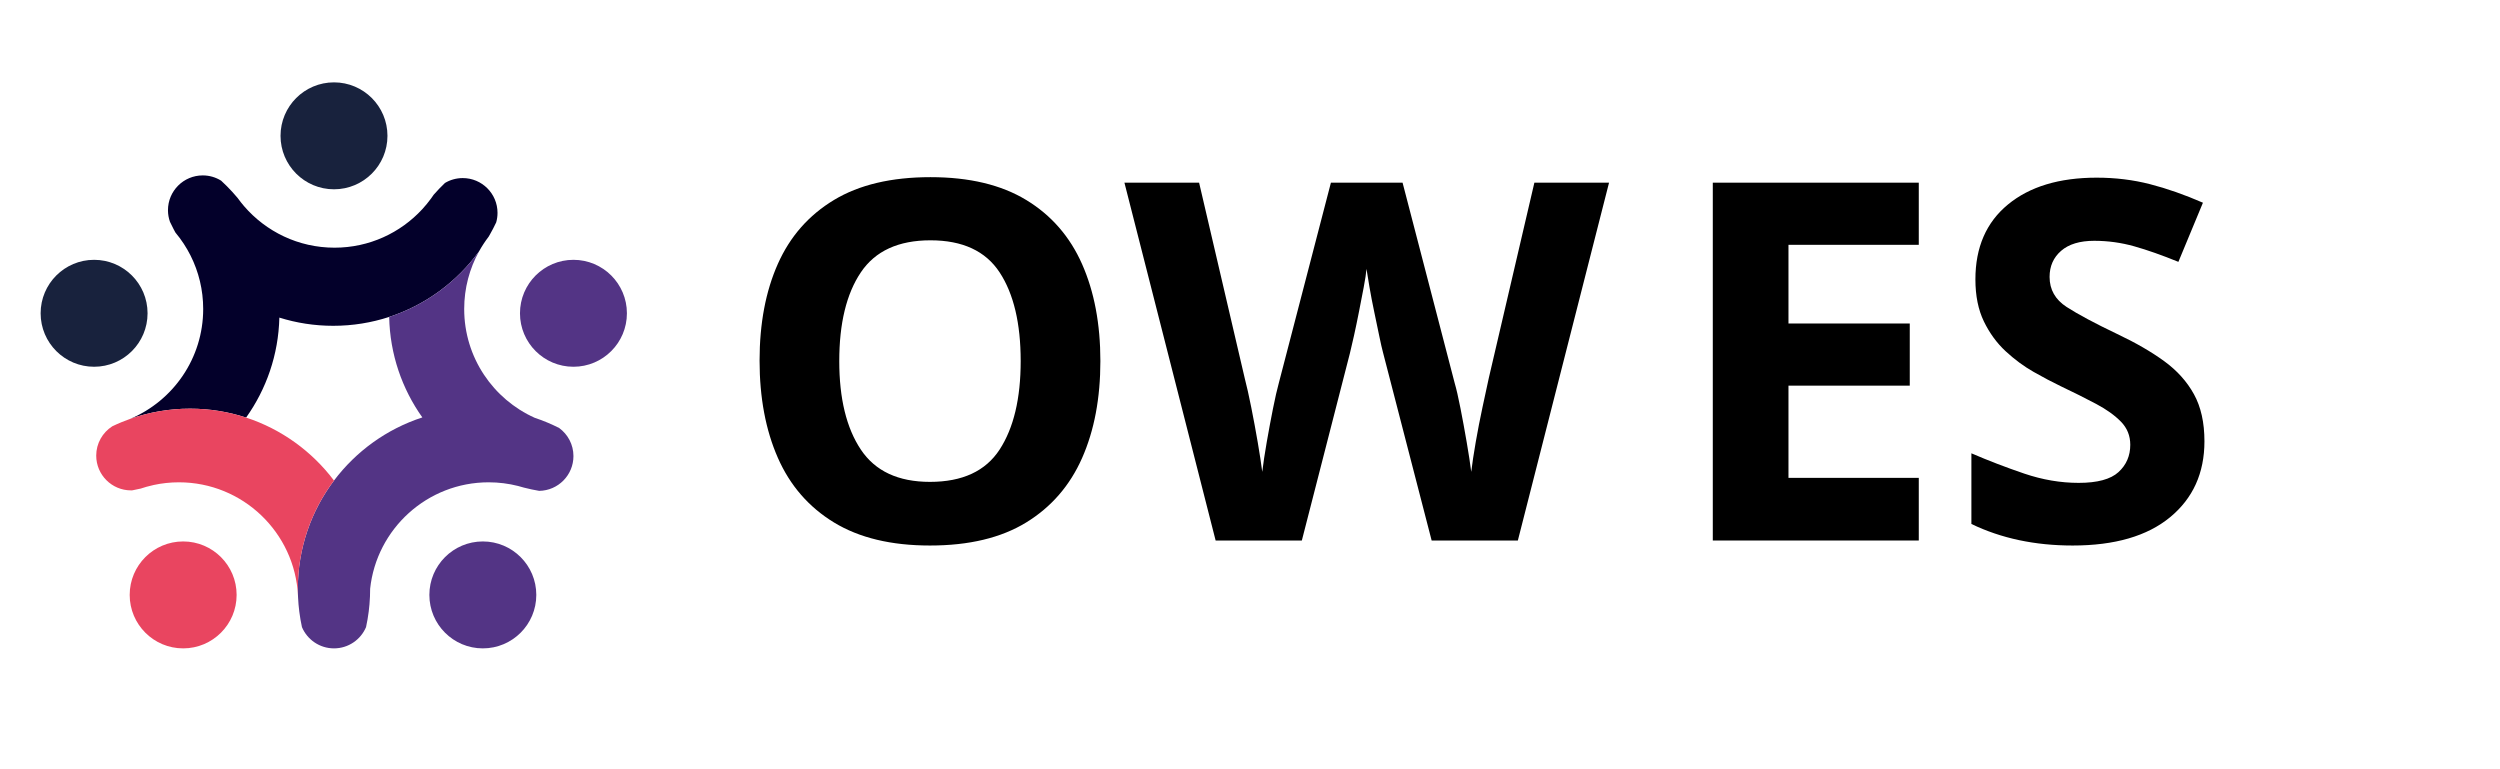
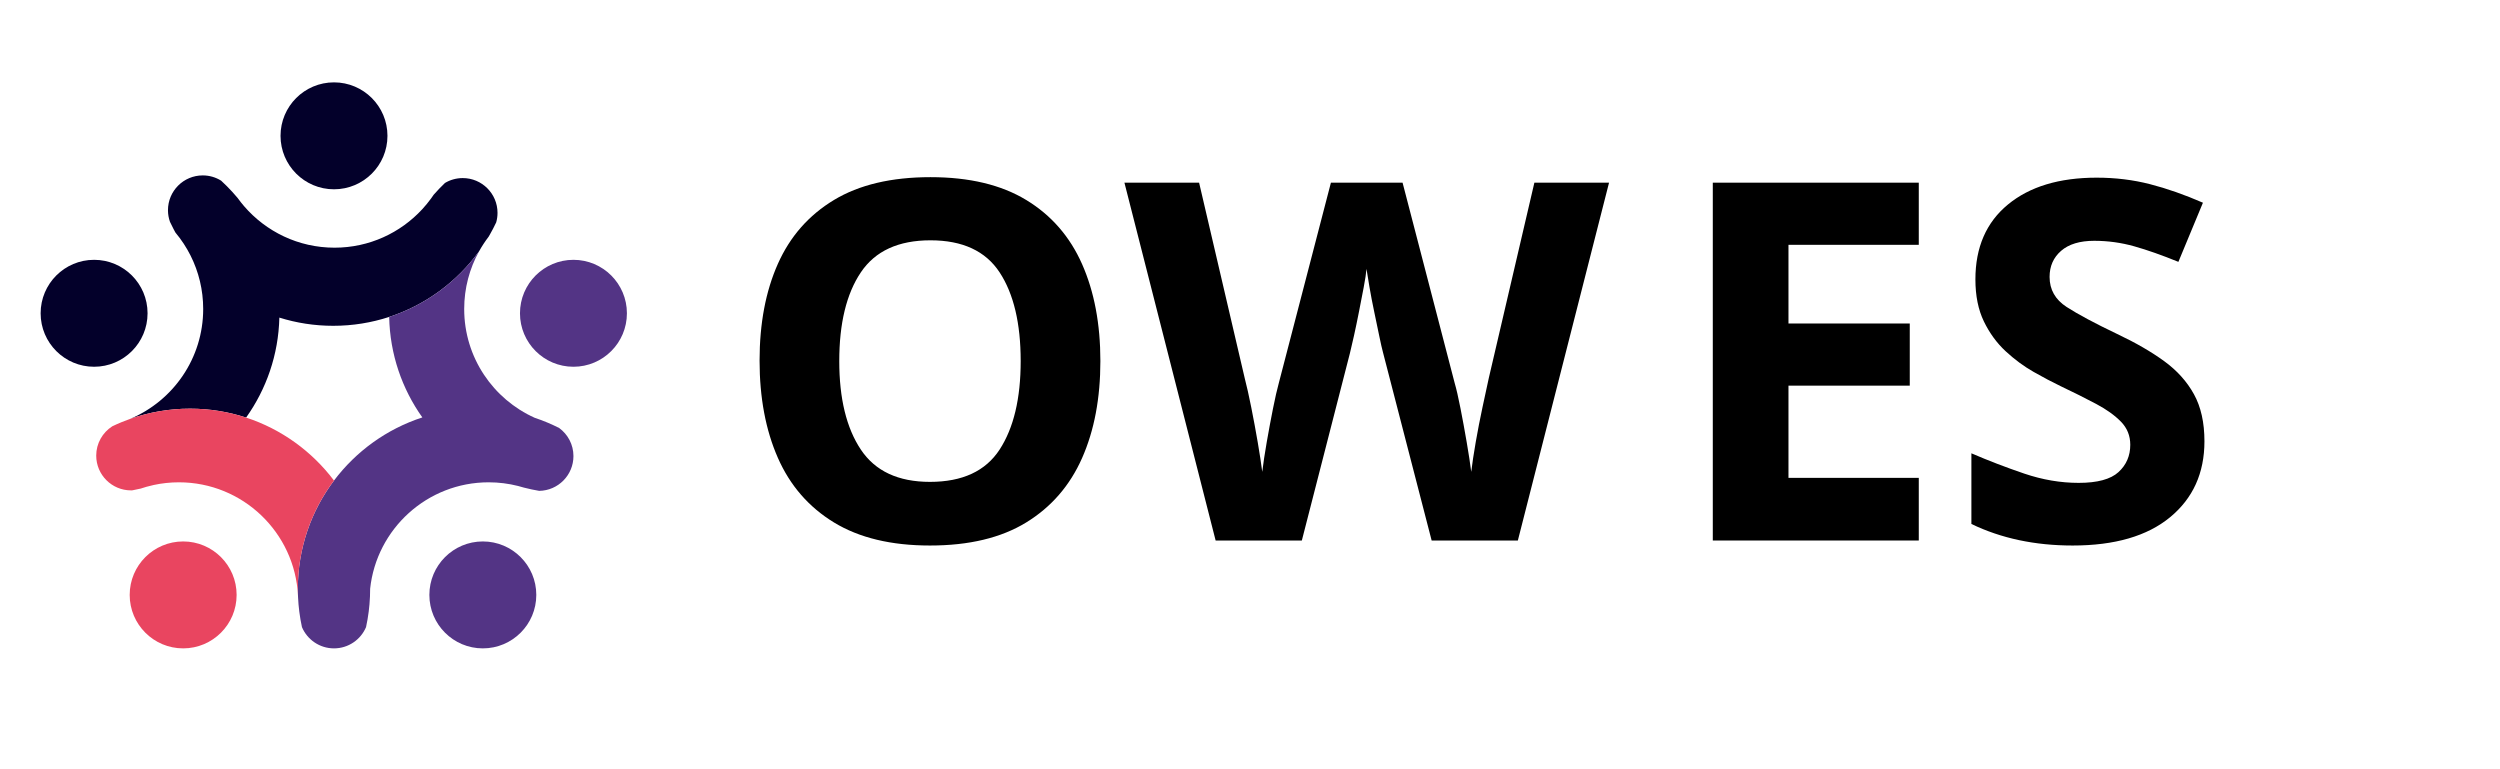
<svg xmlns="http://www.w3.org/2000/svg" width="100%" height="100%" viewBox="0 0 3020 928" version="1.1" xml:space="preserve" style="fill-rule:evenodd;clip-rule:evenodd;stroke-linejoin:round;stroke-miterlimit:2;">
  <g transform="matrix(1,0,0,1,-3089.969,0)">
    <g id="Artboard2" transform="matrix(1.217381,0,0,0.264298,-217.091,0)">
      <rect x="2716.535" y="0" width="2480.315" height="3507.874" style="fill:none;" />
-       <g transform="matrix(0.393955,0,0,1.403171,2558.616,-1506.403)">
-         <g transform="matrix(0.991774,0,0,1.282573,-253.3448,-311.1555)">
-           <path d="M1050.057,2311.355C1042.431,2313.772 1034.719,2315.995 1026.926,2318.017C1023.66,2318.865 1020.38,2319.677 1017.087,2320.453C1021.732,2318.882 1026.427,2317.42 1031.17,2316.071C1037.387,2314.303 1043.685,2312.728 1050.057,2311.355ZM1050.057,2311.355C1042.431,2313.772 1034.719,2315.995 1026.926,2318.017C1023.66,2318.865 1020.38,2319.677 1017.087,2320.453C1021.732,2318.882 1026.427,2317.42 1031.17,2316.071C1037.387,2314.303 1043.685,2312.728 1050.057,2311.355ZM1050.057,2311.355C1042.431,2313.772 1034.719,2315.995 1026.926,2318.017C1023.66,2318.865 1020.38,2319.677 1017.087,2320.453C1021.732,2318.882 1026.427,2317.42 1031.17,2316.071C1037.387,2314.303 1043.685,2312.728 1050.057,2311.355ZM1050.057,2311.355C1042.431,2313.772 1034.719,2315.995 1026.926,2318.017C1023.66,2318.865 1020.38,2319.677 1017.087,2320.453C1021.732,2318.882 1026.427,2317.42 1031.17,2316.071C1037.387,2314.303 1043.685,2312.728 1050.057,2311.355ZM1050.057,2311.355C1042.431,2313.772 1034.719,2315.995 1026.926,2318.017C1023.66,2318.865 1020.38,2319.677 1017.087,2320.453C1021.732,2318.882 1026.427,2317.42 1031.17,2316.071C1037.387,2314.303 1043.685,2312.728 1050.057,2311.355ZM1050.057,2311.355C1042.431,2313.772 1034.719,2315.995 1026.926,2318.017C1023.66,2318.865 1020.38,2319.677 1017.087,2320.453C1021.732,2318.882 1026.427,2317.42 1031.17,2316.071C1037.387,2314.303 1043.685,2312.728 1050.057,2311.355ZM1050.057,2311.355C1042.431,2313.772 1034.719,2315.995 1026.926,2318.017C1023.66,2318.865 1020.38,2319.677 1017.087,2320.453C1021.732,2318.882 1026.427,2317.42 1031.17,2316.071C1037.387,2314.303 1043.685,2312.728 1050.057,2311.355Z" style="fill:none;" />
-         </g>
-         <g transform="matrix(0.991774,0,0,1.282573,930.2794,-311.1555)">
-           <path d="M707.167,1680.789C699.654,1693.585 691.537,1705.985 682.855,1717.948C690.059,1704.947 698.194,1692.531 707.167,1680.789ZM795.747,2317.739C791.028,2316.502 786.339,2315.192 781.681,2313.809C786.415,2315.008 791.105,2316.319 795.747,2317.739ZM567.607,1574.244C565.458,1577.444 563.25,1580.601 560.984,1583.714C554.062,1593.221 546.601,1602.312 538.646,1610.939M707.167,1680.789C699.654,1693.585 691.537,1705.985 682.855,1717.948C690.059,1704.947 698.194,1692.531 707.167,1680.789ZM567.607,1574.244C565.458,1577.444 563.25,1580.601 560.984,1583.714C554.062,1593.221 546.601,1602.312 538.646,1610.939M707.167,1680.789C699.654,1693.585 691.537,1705.985 682.855,1717.948C690.059,1704.947 698.194,1692.531 707.167,1680.789ZM567.607,1574.244C565.458,1577.444 563.25,1580.601 560.984,1583.714C554.062,1593.221 546.601,1602.312 538.646,1610.939M707.167,1680.789C699.654,1693.585 691.537,1705.985 682.855,1717.948C690.059,1704.947 698.194,1692.531 707.167,1680.789ZM567.607,1574.244C565.458,1577.444 563.25,1580.601 560.984,1583.714C554.062,1593.221 546.601,1602.312 538.646,1610.939M707.167,1680.789C699.654,1693.585 691.537,1705.985 682.855,1717.948C690.059,1704.947 698.194,1692.531 707.167,1680.789ZM567.607,1574.244C565.458,1577.444 563.25,1580.601 560.984,1583.714C554.062,1593.221 546.601,1602.312 538.646,1610.939M707.167,1680.789C699.654,1693.585 691.537,1705.985 682.855,1717.948C690.059,1704.947 698.194,1692.531 707.167,1680.789ZM567.607,1574.244C565.458,1577.444 563.25,1580.601 560.984,1583.714C554.062,1593.221 546.601,1602.312 538.646,1610.939M707.167,1680.789C699.654,1693.585 691.537,1705.985 682.855,1717.948C690.059,1704.947 698.194,1692.531 707.167,1680.789ZM795.747,2317.739C791.028,2316.502 786.339,2315.192 781.681,2313.809C786.415,2315.008 791.105,2316.319 795.747,2317.739ZM567.607,1574.244C565.458,1577.444 563.25,1580.601 560.984,1583.714C554.062,1593.221 546.601,1602.312 538.646,1610.939M567.607,1574.244C565.458,1577.444 563.25,1580.601 560.984,1583.714C554.062,1593.221 546.601,1602.312 538.646,1610.939M707.167,1680.789C699.654,1693.585 691.537,1705.985 682.855,1717.948C690.059,1704.947 698.194,1692.531 707.167,1680.789ZM795.747,2317.739C791.028,2316.502 786.339,2315.192 781.681,2313.809C786.415,2315.008 791.105,2316.319 795.747,2317.739ZM795.747,2317.739C791.028,2316.502 786.339,2315.192 781.681,2313.809C786.415,2315.008 791.105,2316.319 795.747,2317.739Z" style="fill:none;" />
-         </g>
-         <g transform="matrix(0.656407,0,0,0.848872,1271.748,488.1734)">
-           <path d="M548.258,1597.891C536.907,1617.225 524.643,1635.959 511.525,1654.034C522.411,1634.391 534.7,1615.631 548.258,1597.891ZM548.258,1597.891C536.907,1617.225 524.643,1635.959 511.525,1654.034C522.411,1634.391 534.7,1615.631 548.258,1597.891Z" style="fill:none;" />
-         </g>
-         <g transform="matrix(0.656407,0,0,0.848872,1033.121,1441.026)">
-           <path d="M1045.632,1437.774C1038.502,1435.905 1031.417,1433.925 1024.378,1431.836C1031.531,1433.648 1038.617,1435.629 1045.632,1437.774ZM1045.632,1437.774C1038.502,1435.905 1031.417,1433.925 1024.378,1431.836C1031.531,1433.648 1038.617,1435.629 1045.632,1437.774Z" style="fill:none;" />
-         </g>
-         <g transform="matrix(0.656407,0,0,0.848872,252.9806,1441.026)">
-           <path d="M1368.962,1858.852C1368.867,1856.797 1368.781,1854.74 1368.703,1852.681C1368.803,1854.734 1368.89,1856.791 1368.962,1858.852ZM815.186,1428.128C803.664,1431.78 792.011,1435.139 780.237,1438.194C775.303,1439.475 770.347,1440.702 765.371,1441.875C772.389,1439.501 779.483,1437.292 786.649,1435.254C796.042,1432.582 805.558,1430.203 815.186,1428.128ZM1368.962,1858.852C1368.867,1856.797 1368.781,1854.74 1368.703,1852.681C1368.803,1854.734 1368.89,1856.791 1368.962,1858.852Z" style="fill:none;" />
-         </g>
-         <g transform="matrix(0.657239,0,0,0.849949,644.1541,-102.2642)">
-           <path d="M1291.863,2129.763C1288.62,2134.593 1285.288,2139.357 1281.869,2144.054C1271.423,2158.4 1260.164,2172.118 1248.16,2185.137" style="fill:none;" />
-         </g>
-         <g transform="matrix(0.991774,0,0,1.282573,700.3332,586.1922)">
-           <path d="M1027.601,1618.092C1022.882,1616.855 1018.193,1615.545 1013.534,1614.162C1018.268,1615.362 1022.958,1616.673 1027.601,1618.092ZM454.986,1896.783C454.923,1895.423 454.866,1894.062 454.815,1892.699C454.881,1894.058 454.938,1895.419 454.986,1896.783Z" style="fill:none;" />
-         </g>
-         <g transform="matrix(0.991774,0,0,1.282573,-24.80806,586.1922)">
-           <path d="M1186.142,1896.783C1186.079,1895.423 1186.022,1894.062 1185.971,1892.699C1186.037,1894.058 1186.094,1895.419 1186.142,1896.783ZM819.625,1611.708C811.999,1614.125 804.286,1616.348 796.494,1618.37C793.228,1619.218 789.948,1620.03 786.655,1620.807C791.3,1619.235 795.995,1617.773 800.738,1616.424C806.954,1614.656 813.253,1613.081 819.625,1611.708Z" style="fill:none;" />
-         </g>
-         <g transform="matrix(1,0,0,1.293211,0,0)">
-           <path d="M1650.686,1390.264C1647.415,1401.768 1641.85,1412.31 1634.517,1421.363C1640.292,1411.234 1645.688,1400.861 1650.686,1390.264ZM1650.686,1390.264C1647.415,1401.768 1641.85,1412.31 1634.517,1421.363C1640.292,1411.234 1645.688,1400.861 1650.686,1390.264ZM1650.686,1390.264C1647.415,1401.768 1641.85,1412.31 1634.517,1421.363C1640.292,1411.234 1645.688,1400.861 1650.686,1390.264ZM1650.686,1390.264C1647.415,1401.768 1641.85,1412.31 1634.517,1421.363C1640.292,1411.234 1645.688,1400.861 1650.686,1390.264ZM1650.686,1390.264C1647.415,1401.768 1641.85,1412.31 1634.517,1421.363C1640.292,1411.234 1645.688,1400.861 1650.686,1390.264ZM1650.686,1390.264C1647.415,1401.768 1641.85,1412.31 1634.517,1421.363C1640.292,1411.234 1645.688,1400.861 1650.686,1390.264ZM1650.686,1390.264C1647.415,1401.768 1641.85,1412.31 1634.517,1421.363C1640.292,1411.234 1645.688,1400.861 1650.686,1390.264ZM1650.686,1390.264C1647.415,1401.768 1641.85,1412.31 1634.517,1421.363C1640.292,1411.234 1645.688,1400.861 1650.686,1390.264Z" style="fill:none;" />
-         </g>
-         <g transform="matrix(1,0,0,1.293211,0,0)">
-           <path d="M1720.745,2058.395C1733.269,2061.638 1746.002,2064.36 1758.92,2066.534M1720.745,2058.395C1733.269,2061.638 1746.002,2064.36 1758.92,2066.534M1720.745,2058.395C1733.269,2061.638 1746.002,2064.36 1758.92,2066.534M1720.745,2058.395C1733.269,2061.638 1746.002,2064.36 1758.92,2066.534M1720.745,2058.395C1733.269,2061.638 1746.002,2064.36 1758.92,2066.534M1720.745,2058.395C1733.269,2061.638 1746.002,2064.36 1758.92,2066.534" style="fill:none;" />
-         </g>
-         <g transform="matrix(1,0,0,1.293211,0,0)">
-           <path d="M765.133,2058.341C755.475,2062.463 744.928,2064.899 733.863,2065.279C741.095,2063.942 748.267,2062.433 755.375,2060.757C758.642,2059.987 761.894,2059.181 765.133,2058.341ZM765.133,2058.341C755.475,2062.463 744.928,2064.899 733.863,2065.279C741.095,2063.942 748.267,2062.433 755.375,2060.757C758.642,2059.987 761.894,2059.181 765.133,2058.341ZM765.133,2058.341C755.475,2062.463 744.928,2064.899 733.863,2065.279C741.095,2063.942 748.267,2062.433 755.375,2060.757C758.642,2059.987 761.894,2059.181 765.133,2058.341ZM765.133,2058.341C755.475,2062.463 744.928,2064.899 733.863,2065.279C741.095,2063.942 748.267,2062.433 755.375,2060.757C758.642,2059.987 761.894,2059.181 765.133,2058.341ZM765.133,2058.341C755.475,2062.463 744.928,2064.899 733.863,2065.279C741.095,2063.942 748.267,2062.433 755.375,2060.757C758.642,2059.987 761.894,2059.181 765.133,2058.341ZM765.133,2058.341C755.475,2062.463 744.928,2064.899 733.863,2065.279C741.095,2063.942 748.267,2062.433 755.375,2060.757C758.642,2059.987 761.894,2059.181 765.133,2058.341ZM765.133,2058.341C755.475,2062.463 744.928,2064.899 733.863,2065.279C741.095,2063.942 748.267,2062.433 755.375,2060.757C758.642,2059.987 761.894,2059.181 765.133,2058.341ZM765.133,2058.341C755.475,2062.463 744.928,2064.899 733.863,2065.279C741.095,2063.942 748.267,2062.433 755.375,2060.757C758.642,2059.987 761.894,2059.181 765.133,2058.341ZM765.133,2058.341C755.475,2062.463 744.928,2064.899 733.863,2065.279C741.095,2063.942 748.267,2062.433 755.375,2060.757C758.642,2059.987 761.894,2059.181 765.133,2058.341Z" style="fill:none;" />
-         </g>
-         <g transform="matrix(1,0,0,1.293211,0,0)">
-           <path d="M838.167,1407.416C834.394,1401.646 831.283,1395.405 828.942,1388.8C831.879,1395.085 834.955,1401.292 838.167,1407.416ZM838.167,1407.416C834.394,1401.646 831.283,1395.405 828.942,1388.8C831.879,1395.085 834.955,1401.292 838.167,1407.416ZM838.167,1407.416C834.394,1401.646 831.283,1395.405 828.942,1388.8C831.879,1395.085 834.955,1401.292 838.167,1407.416ZM838.167,1407.416C834.394,1401.646 831.283,1395.405 828.942,1388.8C831.879,1395.085 834.955,1401.292 838.167,1407.416ZM838.167,1407.416C834.394,1401.646 831.283,1395.405 828.942,1388.8C831.879,1395.085 834.955,1401.292 838.167,1407.416Z" style="fill:none;" />
-         </g>
-         <g transform="matrix(1.234966,0,0,1.597072,219.0391,745.0189)">
-           <path d="M501.332,673.149C498.277,668.477 495.757,663.423 493.862,658.075C496.24,663.164 498.731,668.19 501.332,673.149Z" style="fill:none;" />
-         </g>
-         <g transform="matrix(1.234966,0,0,1.597072,38.32046,1544.446)">
-           <path d="M588.528,699.67C580.708,703.008 572.168,704.981 563.208,705.288C569.064,704.205 574.871,702.984 580.627,701.627C584.357,700.365 588.128,699.191 591.937,698.107C590.817,698.657 589.68,699.179 588.528,699.67Z" style="fill:none;" />
-         </g>
-         <g transform="matrix(1.234966,0,0,1.597072,873.927,753.7173)">
-           <path d="M524.498,573.431C516.465,581.094 508.778,589.117 501.463,597.474C499.738,600.044 497.964,602.579 496.144,605.079M628.972,653.813C626.323,663.128 621.817,671.665 615.879,678.996C620.556,670.794 624.925,662.394 628.972,653.813Z" style="fill:none;" />
-         </g>
-         <g transform="matrix(1,0,0,1.293211,0,0)">
-           <path d="M729.344,1884.995C837.032,1839.368 912.657,1732.655 912.657,1608.418C912.657,1560.163 901.248,1514.552 880.983,1474.137C870.485,1453.202 857.612,1433.662 842.717,1415.871C841.172,1413.071 839.655,1410.252 838.167,1407.416C834.955,1401.292 831.879,1395.085 828.942,1388.8C825.701,1379.656 823.937,1369.815 823.937,1359.565C823.937,1311.221 863.186,1271.971 911.531,1271.971C928.524,1271.971 944.395,1276.821 957.831,1285.211C967.64,1294.227 977.052,1303.669 986.036,1313.508C990.542,1318.443 994.942,1323.478 999.229,1328.609C1004.388,1335.784 1009.854,1342.723 1015.609,1349.406C1070.755,1413.447 1152.412,1454.022 1243.471,1454.022C1330.837,1454.022 1409.548,1416.671 1464.494,1357.08C1472.384,1348.523 1479.783,1339.508 1486.649,1330.078C1488.896,1326.992 1491.086,1323.86 1493.217,1320.686C1502.25,1310.366 1511.743,1300.457 1521.664,1290.994C1534.765,1283.185 1550.072,1278.698 1566.418,1278.698C1614.763,1278.698 1654.012,1317.947 1654.012,1366.291C1654.012,1374.602 1652.852,1382.644 1650.686,1390.264C1645.688,1400.861 1640.292,1411.234 1634.517,1421.363C1633.565,1423.034 1632.602,1424.698 1631.629,1426.355C1622.729,1438 1614.662,1450.314 1607.517,1463.208C1551.916,1539.819 1472.95,1598.393 1381.12,1628.429C1336.742,1642.944 1289.359,1650.794 1240.157,1650.794C1192.916,1650.794 1147.352,1643.557 1104.514,1630.132C1102.297,1723.838 1071.605,1810.549 1020.767,1881.937C976.318,1867.37 928.852,1859.491 879.56,1859.491C826.922,1859.491 776.367,1868.476 729.344,1884.995Z" style="fill:rgb(3,0,42);" />
-         </g>
-         <g transform="matrix(1,0,0,1.293211,17.16217,570.561)">
-           <circle cx="620.708" cy="1178.073" r="134.667" style="fill:rgb(24,34,61);" />
-         </g>
-         <g transform="matrix(1,0,0,1.293211,1224.549,570.561)">
-           <circle cx="620.708" cy="1178.073" r="134.667" style="fill:rgb(83,52,133);" />
-         </g>
-         <g transform="matrix(1,0,0,1.293211,996.3146,1487.897)">
-           <circle cx="620.708" cy="1178.073" r="134.667" style="fill:rgb(83,52,133);" />
-         </g>
-         <g transform="matrix(1,0,0,1.293211,621.4227,-7.483741)">
-           <circle cx="620.708" cy="1178.073" r="134.667" style="fill:rgb(24,34,61);" />
-         </g>
-         <g transform="matrix(1,0,0,1.293211,241.4798,1487.897)">
-           <circle cx="620.708" cy="1178.073" r="134.667" style="fill:rgb(233,69,96);" />
-         </g>
-         <g transform="matrix(1,0,0,1.293211,0,0)">
-           <path d="M1607.517,1463.208C1583.662,1506.252 1570.077,1555.761 1570.077,1608.418C1570.077,1730.502 1643.104,1835.665 1747.821,1882.568C1757.873,1885.913 1767.769,1889.599 1777.496,1893.614C1778.786,1894.147 1780.072,1894.685 1781.356,1895.229C1790.848,1899.251 1800.175,1903.586 1809.323,1908.223C1831.102,1924.165 1845.257,1949.917 1845.257,1978.949C1845.257,2026.874 1806.686,2065.861 1758.92,2066.534C1746.002,2064.36 1733.269,2061.638 1720.745,2058.395L1719.48,2058.065C1714.876,2056.657 1710.225,2055.357 1705.53,2054.168C1681.9,2048.182 1657.158,2045.001 1631.678,2045.001C1476.919,2045.001 1349.351,2162.35 1333.179,2312.843L1333.18,2313.111C1333.18,2326.235 1332.621,2339.231 1331.526,2352.074C1330.999,2358.259 1330.348,2364.409 1329.574,2370.521C1327.896,2383.785 1325.644,2396.872 1322.844,2409.755C1309.543,2441.199 1278.396,2463.285 1242.131,2463.285C1205.866,2463.285 1174.719,2441.199 1161.418,2409.755C1158.618,2396.872 1156.365,2383.785 1154.687,2370.521C1153.184,2358.638 1152.141,2346.613 1151.577,2334.463C1151.529,2333.111 1151.472,2331.761 1151.406,2330.413C1151.191,2324.672 1151.082,2318.904 1151.082,2313.111C1151.082,2210.876 1184.976,2116.494 1242.131,2040.601C1297.619,1966.919 1375.032,1910.663 1464.639,1881.564C1413.651,1809.814 1383,1722.624 1381.12,1628.429C1472.95,1598.393 1551.916,1539.819 1607.517,1463.208Z" style="fill:rgb(83,52,133);" />
-         </g>
-         <g transform="matrix(1,0,0,1.293211,0,0)">
-           <path d="M733.863,2065.279C732.85,2065.313 731.833,2065.331 730.812,2065.331C682.468,2065.331 643.218,2026.081 643.218,1977.737C643.218,1946.743 659.35,1919.488 683.668,1903.916C691.556,1900.13 699.569,1896.565 707.701,1893.229L708.239,1893.009C715.19,1890.169 722.227,1887.495 729.344,1884.995C776.367,1868.476 826.922,1859.491 879.56,1859.491C928.852,1859.491 976.318,1867.37 1020.767,1881.937C1109.888,1911.143 1186.878,1967.233 1242.131,2040.601C1184.976,2116.494 1151.082,2210.876 1151.082,2313.111C1151.082,2318.904 1151.191,2324.672 1151.406,2330.413C1143.672,2171.583 1012.271,2045.001 851.538,2045.001C829.767,2045.001 808.534,2047.323 788.074,2051.733C781.754,2053.096 775.508,2054.657 769.342,2056.411C764.639,2057.749 759.982,2059.199 755.375,2060.757C748.267,2062.433 741.095,2063.942 733.863,2065.279Z" style="fill:rgb(233,69,96);" />
-         </g>
+       <g transform="matrix(0.390714,0,0,1.799668,2458.81,-1943.007)">
+         <path d="M1050.057,2311.355C1042.431,2313.772 1034.719,2315.995 1026.926,2318.017C1023.66,2318.865 1020.38,2319.677 1017.087,2320.453C1021.732,2318.882 1026.427,2317.42 1031.17,2316.071C1037.387,2314.303 1043.685,2312.728 1050.057,2311.355ZM1050.057,2311.355C1042.431,2313.772 1034.719,2315.995 1026.926,2318.017C1023.66,2318.865 1020.38,2319.677 1017.087,2320.453C1021.732,2318.882 1026.427,2317.42 1031.17,2316.071C1037.387,2314.303 1043.685,2312.728 1050.057,2311.355ZM1050.057,2311.355C1042.431,2313.772 1034.719,2315.995 1026.926,2318.017C1023.66,2318.865 1020.38,2319.677 1017.087,2320.453C1021.732,2318.882 1026.427,2317.42 1031.17,2316.071C1037.387,2314.303 1043.685,2312.728 1050.057,2311.355ZM1050.057,2311.355C1042.431,2313.772 1034.719,2315.995 1026.926,2318.017C1023.66,2318.865 1020.38,2319.677 1017.087,2320.453C1021.732,2318.882 1026.427,2317.42 1031.17,2316.071C1037.387,2314.303 1043.685,2312.728 1050.057,2311.355ZM1050.057,2311.355C1042.431,2313.772 1034.719,2315.995 1026.926,2318.017C1023.66,2318.865 1020.38,2319.677 1017.087,2320.453C1021.732,2318.882 1026.427,2317.42 1031.17,2316.071C1037.387,2314.303 1043.685,2312.728 1050.057,2311.355ZM1050.057,2311.355C1042.431,2313.772 1034.719,2315.995 1026.926,2318.017C1023.66,2318.865 1020.38,2319.677 1017.087,2320.453C1021.732,2318.882 1026.427,2317.42 1031.17,2316.071C1037.387,2314.303 1043.685,2312.728 1050.057,2311.355ZM1050.057,2311.355C1042.431,2313.772 1034.719,2315.995 1026.926,2318.017C1023.66,2318.865 1020.38,2319.677 1017.087,2320.453C1021.732,2318.882 1026.427,2317.42 1031.17,2316.071C1037.387,2314.303 1043.685,2312.728 1050.057,2311.355Z" style="fill:none;" />
+       </g>
+       <g transform="matrix(0.390714,0,0,1.799668,2925.104,-1943.007)">
+         <path d="M707.167,1680.789C699.654,1693.585 691.537,1705.985 682.855,1717.948C690.059,1704.947 698.194,1692.531 707.167,1680.789ZM795.747,2317.739C791.028,2316.502 786.339,2315.192 781.681,2313.809C786.415,2315.008 791.105,2316.319 795.747,2317.739ZM567.607,1574.244C565.458,1577.444 563.25,1580.601 560.984,1583.714C554.062,1593.221 546.601,1602.312 538.646,1610.939M707.167,1680.789C699.654,1693.585 691.537,1705.985 682.855,1717.948C690.059,1704.947 698.194,1692.531 707.167,1680.789ZM567.607,1574.244C565.458,1577.444 563.25,1580.601 560.984,1583.714C554.062,1593.221 546.601,1602.312 538.646,1610.939M707.167,1680.789C699.654,1693.585 691.537,1705.985 682.855,1717.948C690.059,1704.947 698.194,1692.531 707.167,1680.789ZM567.607,1574.244C565.458,1577.444 563.25,1580.601 560.984,1583.714C554.062,1593.221 546.601,1602.312 538.646,1610.939M707.167,1680.789C699.654,1693.585 691.537,1705.985 682.855,1717.948C690.059,1704.947 698.194,1692.531 707.167,1680.789ZM567.607,1574.244C565.458,1577.444 563.25,1580.601 560.984,1583.714C554.062,1593.221 546.601,1602.312 538.646,1610.939M707.167,1680.789C699.654,1693.585 691.537,1705.985 682.855,1717.948C690.059,1704.947 698.194,1692.531 707.167,1680.789ZM567.607,1574.244C565.458,1577.444 563.25,1580.601 560.984,1583.714C554.062,1593.221 546.601,1602.312 538.646,1610.939M707.167,1680.789C699.654,1693.585 691.537,1705.985 682.855,1717.948C690.059,1704.947 698.194,1692.531 707.167,1680.789ZM567.607,1574.244C565.458,1577.444 563.25,1580.601 560.984,1583.714C554.062,1593.221 546.601,1602.312 538.646,1610.939M707.167,1680.789C699.654,1693.585 691.537,1705.985 682.855,1717.948C690.059,1704.947 698.194,1692.531 707.167,1680.789ZM795.747,2317.739C791.028,2316.502 786.339,2315.192 781.681,2313.809C786.415,2315.008 791.105,2316.319 795.747,2317.739ZM567.607,1574.244C565.458,1577.444 563.25,1580.601 560.984,1583.714C554.062,1593.221 546.601,1602.312 538.646,1610.939M567.607,1574.244C565.458,1577.444 563.25,1580.601 560.984,1583.714C554.062,1593.221 546.601,1602.312 538.646,1610.939M707.167,1680.789C699.654,1693.585 691.537,1705.985 682.855,1717.948C690.059,1704.947 698.194,1692.531 707.167,1680.789ZM795.747,2317.739C791.028,2316.502 786.339,2315.192 781.681,2313.809C786.415,2315.008 791.105,2316.319 795.747,2317.739ZM795.747,2317.739C791.028,2316.502 786.339,2315.192 781.681,2313.809C786.415,2315.008 791.105,2316.319 795.747,2317.739Z" style="fill:none;" />
+       </g>
+       <g transform="matrix(0.258594,0,0,1.191113,3059.628,-821.4124)">
+         <path d="M548.258,1597.891C536.907,1617.225 524.643,1635.959 511.525,1654.034C522.411,1634.391 534.7,1615.631 548.258,1597.891ZM548.258,1597.891C536.907,1617.225 524.643,1635.959 511.525,1654.034C522.411,1634.391 534.7,1615.631 548.258,1597.891Z" style="fill:none;" />
+       </g>
+       <g transform="matrix(0.258594,0,0,1.191113,2965.619,515.6029)">
+         <path d="M1045.632,1437.774C1038.502,1435.905 1031.417,1433.925 1024.378,1431.836C1031.531,1433.648 1038.617,1435.629 1045.632,1437.774ZM1045.632,1437.774C1038.502,1435.905 1031.417,1433.925 1024.378,1431.836C1031.531,1433.648 1038.617,1435.629 1045.632,1437.774Z" style="fill:none;" />
+       </g>
+       <g transform="matrix(0.258594,0,0,1.191113,2658.279,515.6029)">
+         <path d="M1368.962,1858.852C1368.867,1856.797 1368.781,1854.74 1368.703,1852.681C1368.803,1854.734 1368.89,1856.791 1368.962,1858.852ZM815.186,1428.128C803.664,1431.78 792.011,1435.139 780.237,1438.194C775.303,1439.475 770.347,1440.702 765.371,1441.875C772.389,1439.501 779.483,1437.292 786.649,1435.254C796.042,1432.582 805.558,1430.203 815.186,1428.128ZM1368.962,1858.852C1368.867,1856.797 1368.781,1854.74 1368.703,1852.681C1368.803,1854.734 1368.89,1856.791 1368.962,1858.852Z" style="fill:none;" />
+       </g>
+       <g transform="matrix(0.258923,0,0,1.192624,2812.384,-1649.897)">
+         <path d="M1291.863,2129.763C1288.62,2134.593 1285.288,2139.357 1281.869,2144.054C1271.423,2158.4 1260.164,2172.118 1248.16,2185.137" style="fill:none;" />
+       </g>
+       <g transform="matrix(0.390714,0,0,1.799668,2834.516,-683.8752)">
+         <path d="M1027.601,1618.092C1022.882,1616.855 1018.193,1615.545 1013.534,1614.162C1018.268,1615.362 1022.958,1616.673 1027.601,1618.092ZM454.986,1896.783C454.923,1895.423 454.866,1894.062 454.815,1892.699C454.881,1894.058 454.938,1895.419 454.986,1896.783Z" style="fill:none;" />
+       </g>
+       <g transform="matrix(0.390714,0,0,1.799668,2548.843,-683.8752)">
+         <path d="M1186.142,1896.783C1186.079,1895.423 1186.022,1894.062 1185.971,1892.699C1186.037,1894.058 1186.094,1895.419 1186.142,1896.783ZM819.625,1611.708C811.999,1614.125 804.286,1616.348 796.494,1618.37C793.228,1619.218 789.948,1620.03 786.655,1620.807C791.3,1619.235 795.995,1617.773 800.738,1616.424C806.954,1614.656 813.253,1613.081 819.625,1611.708Z" style="fill:none;" />
+       </g>
+       <g transform="matrix(0.393955,0,0,1.814596,2558.616,-1506.403)">
+         <path d="M1650.686,1390.264C1647.415,1401.768 1641.85,1412.31 1634.517,1421.363C1640.292,1411.234 1645.688,1400.861 1650.686,1390.264ZM1650.686,1390.264C1647.415,1401.768 1641.85,1412.31 1634.517,1421.363C1640.292,1411.234 1645.688,1400.861 1650.686,1390.264ZM1650.686,1390.264C1647.415,1401.768 1641.85,1412.31 1634.517,1421.363C1640.292,1411.234 1645.688,1400.861 1650.686,1390.264ZM1650.686,1390.264C1647.415,1401.768 1641.85,1412.31 1634.517,1421.363C1640.292,1411.234 1645.688,1400.861 1650.686,1390.264ZM1650.686,1390.264C1647.415,1401.768 1641.85,1412.31 1634.517,1421.363C1640.292,1411.234 1645.688,1400.861 1650.686,1390.264ZM1650.686,1390.264C1647.415,1401.768 1641.85,1412.31 1634.517,1421.363C1640.292,1411.234 1645.688,1400.861 1650.686,1390.264ZM1650.686,1390.264C1647.415,1401.768 1641.85,1412.31 1634.517,1421.363C1640.292,1411.234 1645.688,1400.861 1650.686,1390.264ZM1650.686,1390.264C1647.415,1401.768 1641.85,1412.31 1634.517,1421.363C1640.292,1411.234 1645.688,1400.861 1650.686,1390.264Z" style="fill:none;" />
+       </g>
+       <g transform="matrix(0.393955,0,0,1.814596,2558.616,-1506.403)">
+         <path d="M1720.745,2058.395C1733.269,2061.638 1746.002,2064.36 1758.92,2066.534M1720.745,2058.395C1733.269,2061.638 1746.002,2064.36 1758.92,2066.534M1720.745,2058.395C1733.269,2061.638 1746.002,2064.36 1758.92,2066.534M1720.745,2058.395C1733.269,2061.638 1746.002,2064.36 1758.92,2066.534M1720.745,2058.395C1733.269,2061.638 1746.002,2064.36 1758.92,2066.534M1720.745,2058.395C1733.269,2061.638 1746.002,2064.36 1758.92,2066.534" style="fill:none;" />
+       </g>
+       <g transform="matrix(0.393955,0,0,1.814596,2558.616,-1506.403)">
+         <path d="M765.133,2058.341C755.475,2062.463 744.928,2064.899 733.863,2065.279C741.095,2063.942 748.267,2062.433 755.375,2060.757C758.642,2059.987 761.894,2059.181 765.133,2058.341ZM765.133,2058.341C755.475,2062.463 744.928,2064.899 733.863,2065.279C741.095,2063.942 748.267,2062.433 755.375,2060.757C758.642,2059.987 761.894,2059.181 765.133,2058.341ZM765.133,2058.341C755.475,2062.463 744.928,2064.899 733.863,2065.279C741.095,2063.942 748.267,2062.433 755.375,2060.757C758.642,2059.987 761.894,2059.181 765.133,2058.341ZM765.133,2058.341C755.475,2062.463 744.928,2064.899 733.863,2065.279C741.095,2063.942 748.267,2062.433 755.375,2060.757C758.642,2059.987 761.894,2059.181 765.133,2058.341ZM765.133,2058.341C755.475,2062.463 744.928,2064.899 733.863,2065.279C741.095,2063.942 748.267,2062.433 755.375,2060.757C758.642,2059.987 761.894,2059.181 765.133,2058.341ZM765.133,2058.341C755.475,2062.463 744.928,2064.899 733.863,2065.279C741.095,2063.942 748.267,2062.433 755.375,2060.757C758.642,2059.987 761.894,2059.181 765.133,2058.341ZM765.133,2058.341C755.475,2062.463 744.928,2064.899 733.863,2065.279C741.095,2063.942 748.267,2062.433 755.375,2060.757C758.642,2059.987 761.894,2059.181 765.133,2058.341ZM765.133,2058.341C755.475,2062.463 744.928,2064.899 733.863,2065.279C741.095,2063.942 748.267,2062.433 755.375,2060.757C758.642,2059.987 761.894,2059.181 765.133,2058.341ZM765.133,2058.341C755.475,2062.463 744.928,2064.899 733.863,2065.279C741.095,2063.942 748.267,2062.433 755.375,2060.757C758.642,2059.987 761.894,2059.181 765.133,2058.341Z" style="fill:none;" />
+       </g>
+       <g transform="matrix(0.393955,0,0,1.814596,2558.616,-1506.403)">
+         <path d="M838.167,1407.416C834.394,1401.646 831.283,1395.405 828.942,1388.8C831.879,1395.085 834.955,1401.292 838.167,1407.416ZM838.167,1407.416C834.394,1401.646 831.283,1395.405 828.942,1388.8C831.879,1395.085 834.955,1401.292 838.167,1407.416ZM838.167,1407.416C834.394,1401.646 831.283,1395.405 828.942,1388.8C831.879,1395.085 834.955,1401.292 838.167,1407.416ZM838.167,1407.416C834.394,1401.646 831.283,1395.405 828.942,1388.8C831.879,1395.085 834.955,1401.292 838.167,1407.416ZM838.167,1407.416C834.394,1401.646 831.283,1395.405 828.942,1388.8C831.879,1395.085 834.955,1401.292 838.167,1407.416Z" style="fill:none;" />
+       </g>
+       <g transform="matrix(0.486521,0,0,2.240965,2644.908,-461.0143)">
+         <path d="M501.332,673.149C498.277,668.477 495.757,663.423 493.862,658.075C496.24,663.164 498.731,668.19 501.332,673.149Z" style="fill:none;" />
+       </g>
+       <g transform="matrix(0.486521,0,0,2.240965,2573.713,660.7177)">
+         <path d="M588.528,699.67C580.708,703.008 572.168,704.981 563.208,705.288C569.064,704.205 574.871,702.984 580.627,701.627C584.357,700.365 588.128,699.191 591.937,698.107C590.817,698.657 589.68,699.179 588.528,699.67Z" style="fill:none;" />
+       </g>
+       <g transform="matrix(0.486521,0,0,2.240965,2902.904,-448.8089)">
+         <path d="M524.498,573.431C516.465,581.094 508.778,589.117 501.463,597.474C499.738,600.044 497.964,602.579 496.144,605.079M628.972,653.813C626.323,663.128 621.817,671.665 615.879,678.996C620.556,670.794 624.925,662.394 628.972,653.813Z" style="fill:none;" />
+       </g>
+       <g transform="matrix(0.393955,0,0,1.814596,2558.616,-1506.403)">
+         <path d="M729.344,1884.995C837.032,1839.368 912.657,1732.655 912.657,1608.418C912.657,1560.163 901.248,1514.552 880.983,1474.137C870.485,1453.202 857.612,1433.662 842.717,1415.871C841.172,1413.071 839.655,1410.252 838.167,1407.416C834.955,1401.292 831.879,1395.085 828.942,1388.8C825.701,1379.656 823.937,1369.815 823.937,1359.565C823.937,1311.221 863.186,1271.971 911.531,1271.971C928.524,1271.971 944.395,1276.821 957.831,1285.211C967.64,1294.227 977.052,1303.669 986.036,1313.508C990.542,1318.443 994.942,1323.478 999.229,1328.609C1004.388,1335.784 1009.854,1342.723 1015.609,1349.406C1070.755,1413.447 1152.412,1454.022 1243.471,1454.022C1330.837,1454.022 1409.548,1416.671 1464.494,1357.08C1472.384,1348.523 1479.783,1339.508 1486.649,1330.078C1488.896,1326.992 1491.086,1323.86 1493.217,1320.686C1502.25,1310.366 1511.743,1300.457 1521.664,1290.994C1534.765,1283.185 1550.072,1278.698 1566.418,1278.698C1614.763,1278.698 1654.012,1317.947 1654.012,1366.291C1654.012,1374.602 1652.852,1382.644 1650.686,1390.264C1645.688,1400.861 1640.292,1411.234 1634.517,1421.363C1633.565,1423.034 1632.602,1424.698 1631.629,1426.355C1622.729,1438 1614.662,1450.314 1607.517,1463.208C1551.916,1539.819 1472.95,1598.393 1381.12,1628.429C1336.742,1642.944 1289.359,1650.794 1240.157,1650.794C1192.916,1650.794 1147.352,1643.557 1104.514,1630.132C1102.297,1723.838 1071.605,1810.549 1020.767,1881.937C976.318,1867.37 928.852,1859.491 879.56,1859.491C826.922,1859.491 776.367,1868.476 729.344,1884.995Z" style="fill:rgb(3,0,42);" />
+       </g>
+       <g transform="matrix(0.393955,0,0,1.814596,2565.377,-705.8086)">
+         <circle cx="620.708" cy="1178.073" r="134.667" style="fill:rgb(3,0,42);" />
+       </g>
+       <g transform="matrix(0.393955,0,0,1.814596,3041.033,-705.8086)">
+         <circle cx="620.708" cy="1178.073" r="134.667" style="fill:rgb(83,52,133);" />
+       </g>
+       <g transform="matrix(0.393955,0,0,1.814596,2951.119,581.3706)">
+         <circle cx="620.708" cy="1178.073" r="134.667" style="fill:rgb(83,52,133);" />
+       </g>
+       <g transform="matrix(0.393955,0,0,1.814596,2803.429,-1516.904)">
+         <circle cx="620.708" cy="1178.073" r="134.667" style="fill:rgb(3,0,42);" />
+       </g>
+       <g transform="matrix(0.393955,0,0,1.814596,2653.748,581.3706)">
+         <circle cx="620.708" cy="1178.073" r="134.667" style="fill:rgb(233,69,96);" />
+       </g>
+       <g transform="matrix(0.393955,0,0,1.814596,2558.616,-1506.403)">
+         <path d="M1607.517,1463.208C1583.662,1506.252 1570.077,1555.761 1570.077,1608.418C1570.077,1730.502 1643.104,1835.665 1747.821,1882.568C1757.873,1885.913 1767.769,1889.599 1777.496,1893.614C1778.786,1894.147 1780.072,1894.685 1781.356,1895.229C1790.848,1899.251 1800.175,1903.586 1809.323,1908.223C1831.102,1924.165 1845.257,1949.917 1845.257,1978.949C1845.257,2026.874 1806.686,2065.861 1758.92,2066.534C1746.002,2064.36 1733.269,2061.638 1720.745,2058.395L1719.48,2058.065C1714.876,2056.657 1710.225,2055.357 1705.53,2054.168C1681.9,2048.182 1657.158,2045.001 1631.678,2045.001C1476.919,2045.001 1349.351,2162.35 1333.179,2312.843L1333.18,2313.111C1333.18,2326.235 1332.621,2339.231 1331.526,2352.074C1330.999,2358.259 1330.348,2364.409 1329.574,2370.521C1327.896,2383.785 1325.644,2396.872 1322.844,2409.755C1309.543,2441.199 1278.396,2463.285 1242.131,2463.285C1205.866,2463.285 1174.719,2441.199 1161.418,2409.755C1158.618,2396.872 1156.365,2383.785 1154.687,2370.521C1153.184,2358.638 1152.141,2346.613 1151.577,2334.463C1151.529,2333.111 1151.472,2331.761 1151.406,2330.413C1151.191,2324.672 1151.082,2318.904 1151.082,2313.111C1151.082,2210.876 1184.976,2116.494 1242.131,2040.601C1297.619,1966.919 1375.032,1910.663 1464.639,1881.564C1413.651,1809.814 1383,1722.624 1381.12,1628.429C1472.95,1598.393 1551.916,1539.819 1607.517,1463.208Z" style="fill:rgb(83,52,133);" />
+       </g>
+       <g transform="matrix(0.393955,0,0,1.814596,2558.616,-1506.403)">
+         <path d="M733.863,2065.279C732.85,2065.313 731.833,2065.331 730.812,2065.331C682.468,2065.331 643.218,2026.081 643.218,1977.737C643.218,1946.743 659.35,1919.488 683.668,1903.916C691.556,1900.13 699.569,1896.565 707.701,1893.229L708.239,1893.009C715.19,1890.169 722.227,1887.495 729.344,1884.995C776.367,1868.476 826.922,1859.491 879.56,1859.491C928.852,1859.491 976.318,1867.37 1020.767,1881.937C1109.888,1911.143 1186.878,1967.233 1242.131,2040.601C1184.976,2116.494 1151.082,2210.876 1151.082,2313.111C1151.082,2318.904 1151.191,2324.672 1151.406,2330.413C1143.672,2171.583 1012.271,2045.001 851.538,2045.001C829.767,2045.001 808.534,2047.323 788.074,2051.733C781.754,2053.096 775.508,2054.657 769.342,2056.411C764.639,2057.749 759.982,2059.199 755.375,2060.757C748.267,2062.433 741.095,2063.942 733.863,2065.279Z" style="fill:rgb(233,69,96);" />
      </g>
      <g transform="matrix(0.781492,0,0,3.599632,343.5535,61.28853)">
        <g transform="matrix(636.3547,0,0,636.3547,6025.824,669.2794)">
                </g>
        <text x="3964.035px" y="669.279px" style="font-family:'Didot-Bold', 'Didot';font-weight:700;font-size:636.355px;">OW<tspan x="5154.018px " y="669.279px ">E</tspan>S</text>
      </g>
    </g>
  </g>
</svg>
